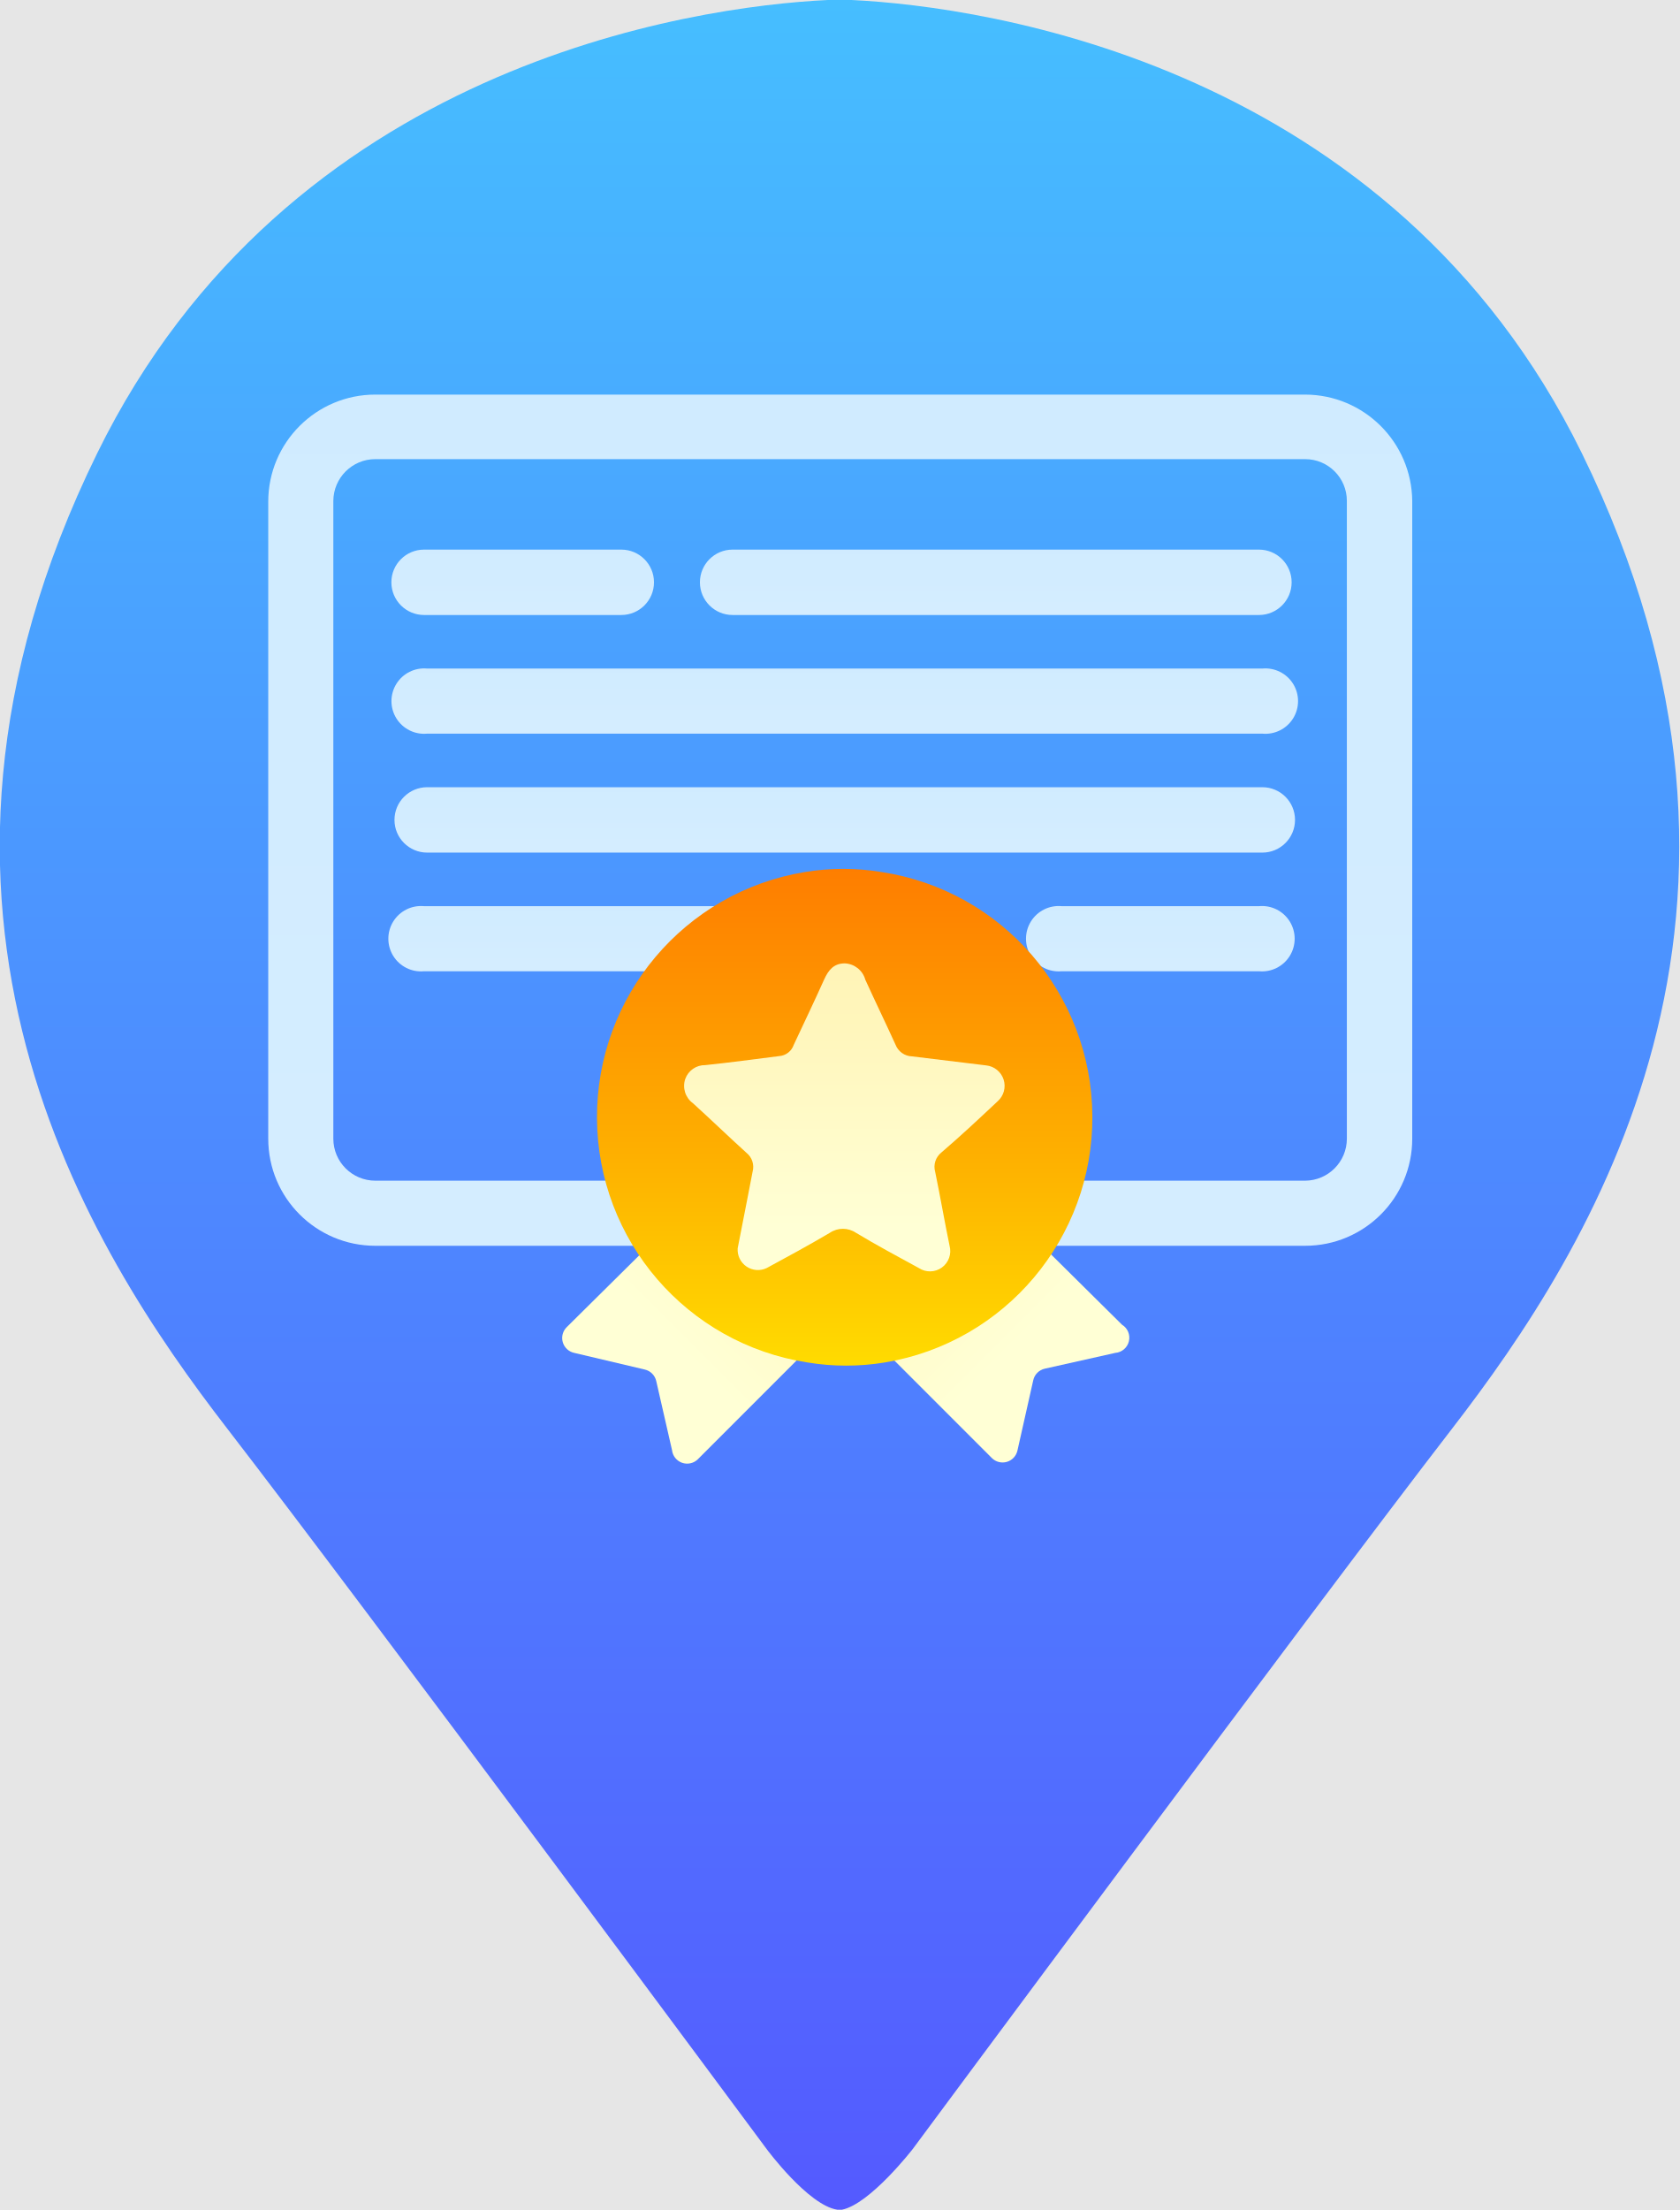
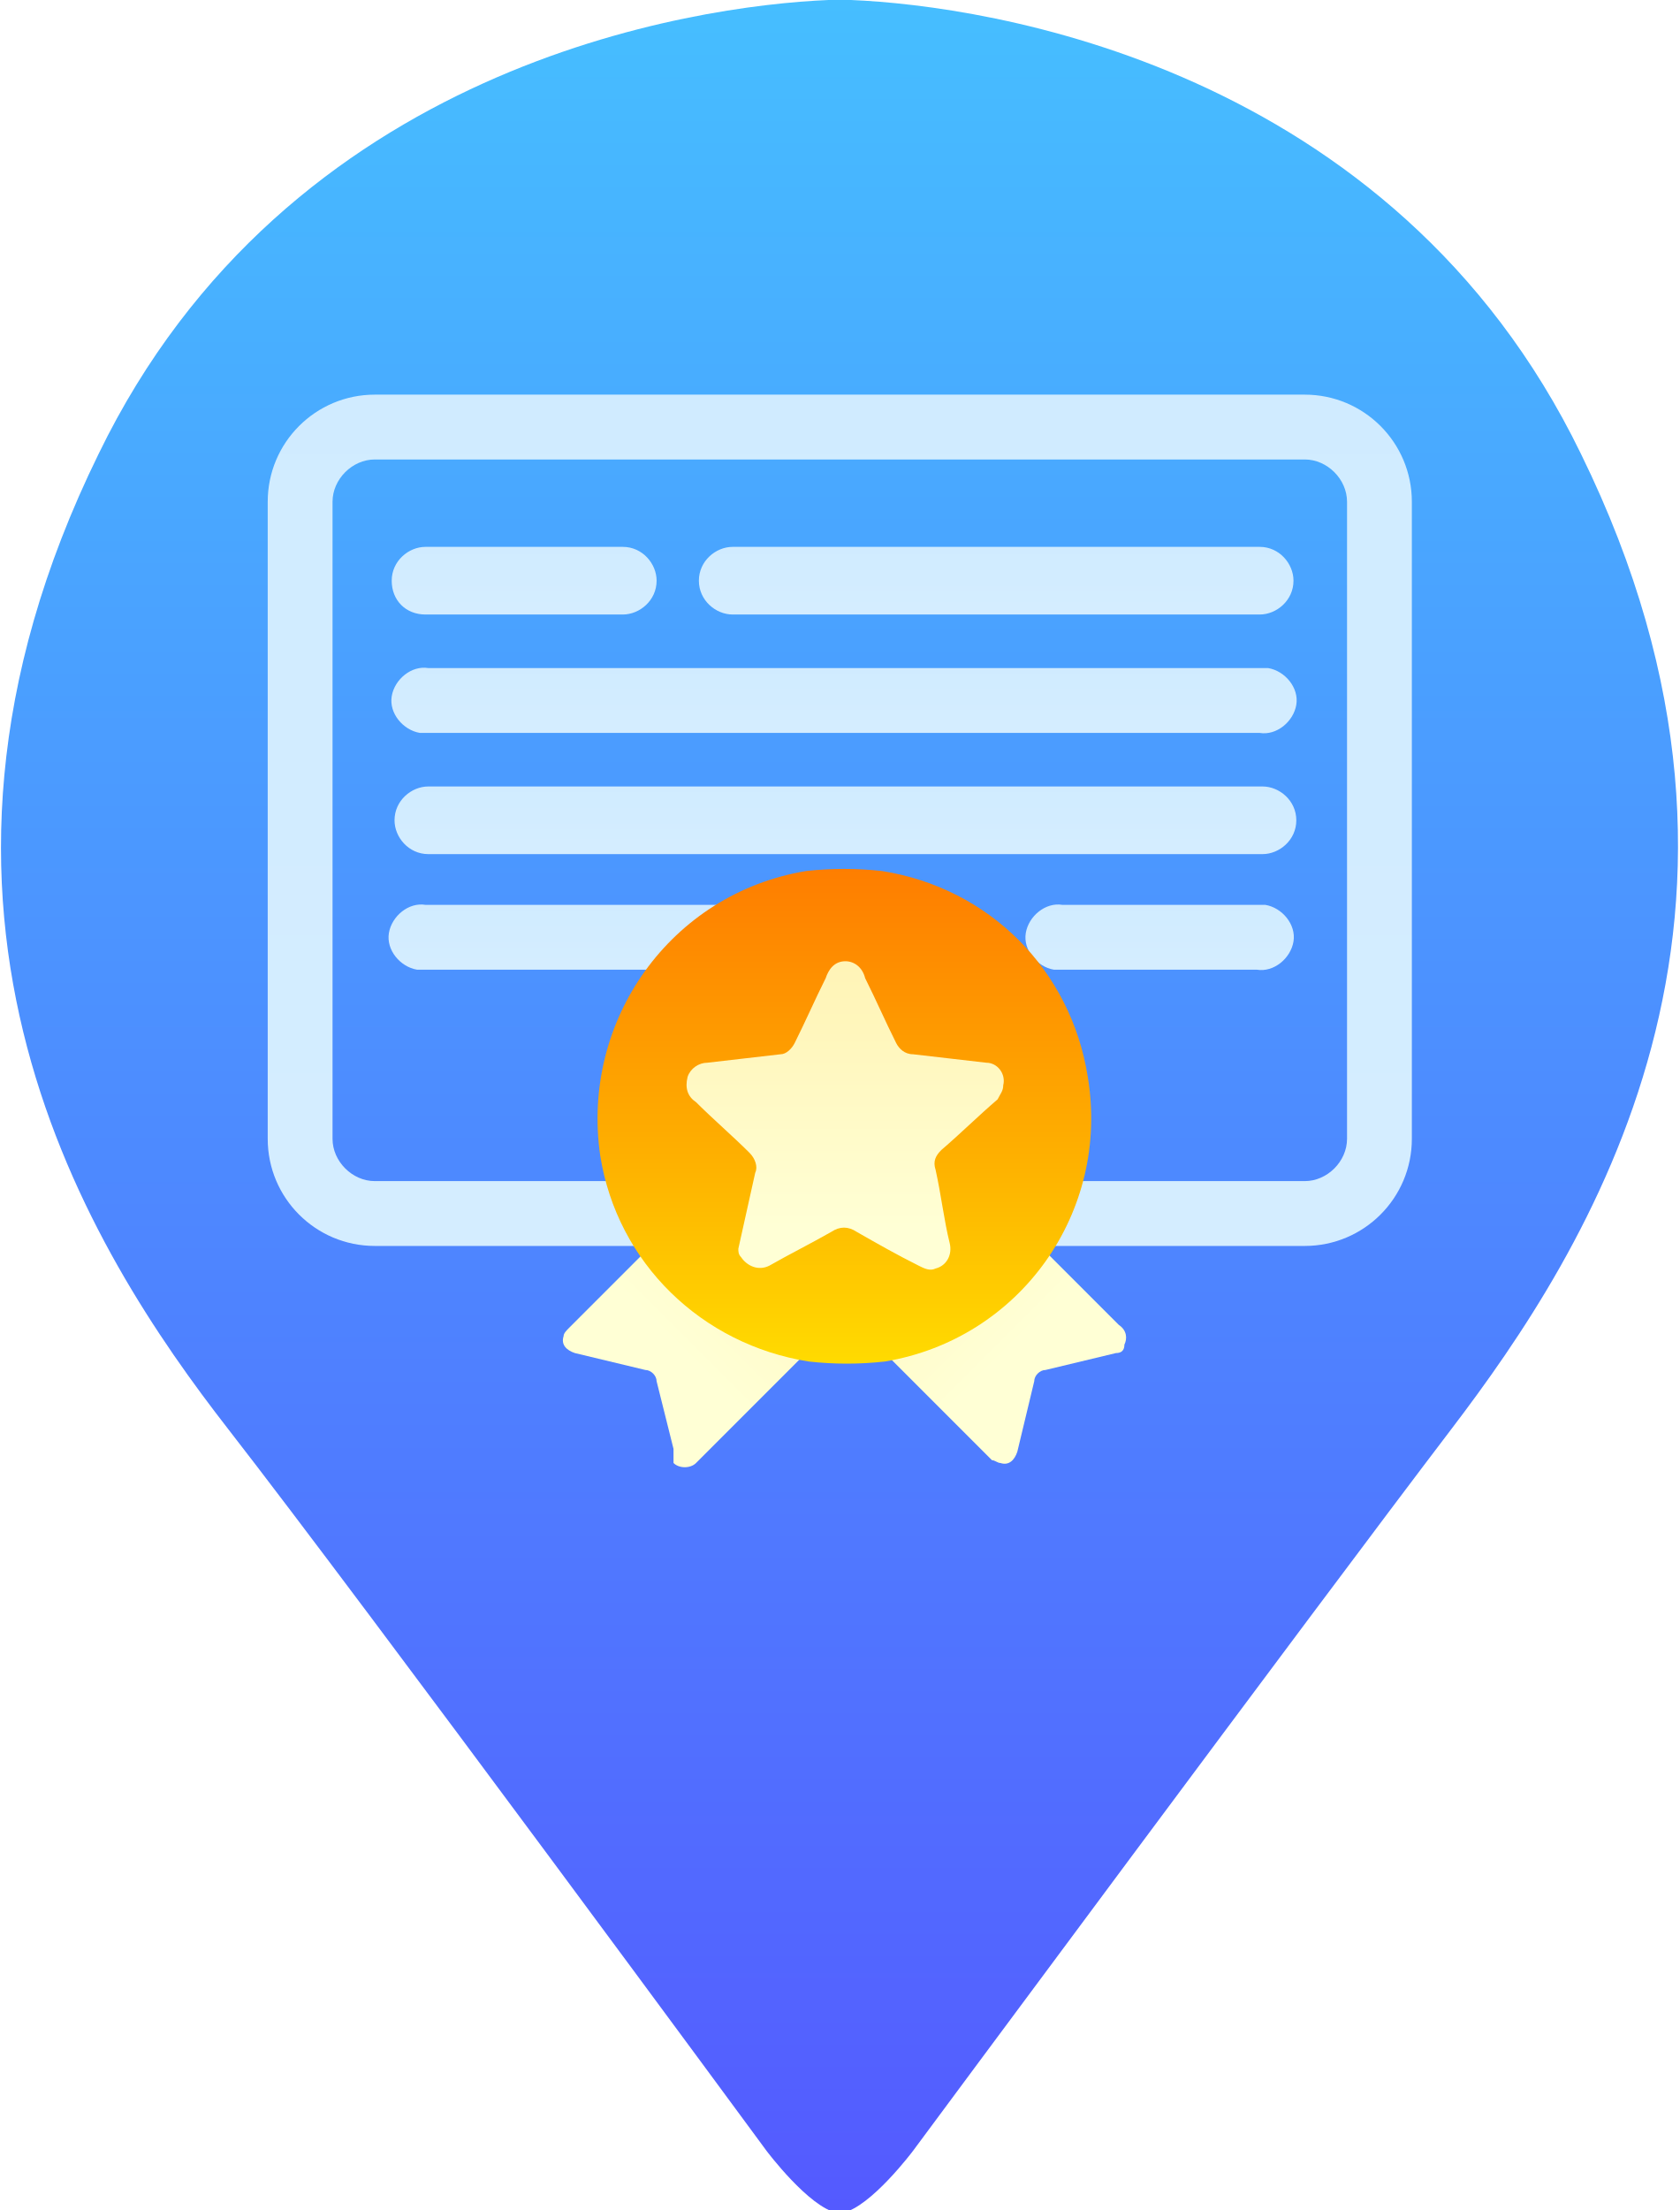
- <svg xmlns="http://www.w3.org/2000/svg" xmlns:xlink="http://www.w3.org/1999/xlink" viewBox="0 0 59.6 78.41">
-   <defs>
-     <style>.cls-1{fill:#e6e6e6;}.cls-2{fill:url(#未命名漸層_53);}.cls-3{fill:url(#未命名漸層_68);}.cls-4{fill:url(#未命名漸層_68-2);}.cls-5{fill:url(#未命名漸層_68-3);}.cls-6{fill:url(#未命名漸層_68-4);}.cls-7{fill:url(#未命名漸層_68-5);}.cls-8{fill:url(#未命名漸層_68-6);}.cls-9{fill:url(#未命名漸層_68-7);}.cls-10{fill:url(#未命名漸層_61);}.cls-11{fill:url(#未命名漸層_61-2);}.cls-12{fill:url(#未命名漸層_2);}.cls-13{fill:url(#未命名漸層_61-3);}</style>
-     <linearGradient id="未命名漸層_53" x1="29.8" y1="78.41" x2="29.8" gradientUnits="userSpaceOnUse">
-       <stop offset="0" stop-color="#545aff" />
-       <stop offset="1" stop-color="#46beff" />
+ <svg xmlns="http://www.w3.org/2000/svg" version="1.1" id="圖層_1" x="0px" y="0px" viewBox="0 0 59.6 78.4" style="enable-background:new 0 0 59.6 78.4;" xml:space="preserve">
+   <style type="text/css">
+ 	.st0{fill:url(#SVGID_1_);}
+ 	.st1{fill:url(#SVGID_2_);}
+ 	.st2{fill:url(#SVGID_3_);}
+ 	.st3{fill:url(#SVGID_4_);}
+ 	.st4{fill:url(#SVGID_5_);}
+ 	.st5{fill:url(#SVGID_6_);}
+ 	.st6{fill:url(#SVGID_7_);}
+ 	.st7{fill:url(#SVGID_8_);}
+ 	.st8{fill:url(#SVGID_9_);}
+ 	.st9{fill:url(#SVGID_10_);}
+ 	.st10{fill:url(#SVGID_11_);}
+ 	.st11{fill:url(#SVGID_12_);}
+ </style>
+   <g id="圖層_2_1_">
+     <linearGradient id="SVGID_1_" gradientUnits="userSpaceOnUse" x1="29.794" y1="-0.51" x2="29.794" y2="77.89" gradientTransform="matrix(1 0 0 -1 0 77.8898)">
+       <stop offset="0" style="stop-color:#545AFF" />
+       <stop offset="1" style="stop-color:#46BEFF" />
    </linearGradient>
-     <linearGradient id="未命名漸層_68" x1="29.8" y1="-281.28" x2="29.8" y2="112.61" gradientUnits="userSpaceOnUse">
-       <stop offset="0" stop-color="#aedcff" />
-       <stop offset="0.3" stop-color="#b8e1ff" />
-       <stop offset="0.82" stop-color="#d4edff" />
-       <stop offset="1" stop-color="#dff2ff" />
+     <path class="st0" d="M56.1,16.1C49.4,2.3,35,0.2,30.2,0l0,0h-0.8l0,0C24.6,0.2,10.2,2.3,3.5,16.1c-8,16.3-0.3,28.3,4.6,34.6   s19.1,25.6,19.1,25.6s1.5,2,2.5,2.2h0.2c1-0.2,2.5-2.2,2.5-2.2S46.7,57,51.5,50.7S64.1,32.4,56.1,16.1z" />
+     <linearGradient id="SVGID_2_" gradientUnits="userSpaceOnUse" x1="29.82" y1="359.17" x2="29.82" y2="-34.72" gradientTransform="matrix(1 0 0 -1 0 77.8898)">
+       <stop offset="0" style="stop-color:#AEDCFF" />
+       <stop offset="0.3" style="stop-color:#B8E1FF" />
+       <stop offset="0.82" style="stop-color:#D4EDFF" />
+       <stop offset="1" style="stop-color:#DFF2FF" />
    </linearGradient>
-     <linearGradient id="未命名漸層_68-2" x1="35.35" y1="-3.13" x2="35.35" y2="27.06" xlink:href="#未命名漸層_68" />
-     <linearGradient id="未命名漸層_68-3" x1="18.55" y1="-3.13" x2="18.55" y2="27.06" xlink:href="#未命名漸層_68" />
-     <linearGradient id="未命名漸層_68-4" x1="24.38" y1="9.51" x2="24.38" y2="39.71" xlink:href="#未命名漸層_68" />
-     <linearGradient id="未命名漸層_68-5" x1="41.18" y1="9.51" x2="41.18" y2="39.71" xlink:href="#未命名漸層_68" />
-     <linearGradient id="未命名漸層_68-6" x1="29.98" y1="1.08" x2="29.98" y2="31.28" xlink:href="#未命名漸層_68" />
-     <linearGradient id="未命名漸層_68-7" x1="29.98" y1="5.3" x2="29.98" y2="35.49" xlink:href="#未命名漸層_68" />
-     <linearGradient id="未命名漸層_61" x1="158.86" y1="296.12" x2="158.86" y2="316.16" gradientTransform="translate(133.14 -285.96) rotate(45)" gradientUnits="userSpaceOnUse">
-       <stop offset="0.19" stop-color="#fff2b2" />
-       <stop offset="0.45" stop-color="#fff6bc" />
-       <stop offset="0.85" stop-color="#ffffd5" />
+     <path class="st1" d="M46.3,14h-33c-2.1,0-3.8,1.7-3.8,3.8v22.6c0,2.1,1.7,3.8,3.8,3.8h33c2.1,0,3.8-1.7,3.8-3.8V17.8   C50.1,15.7,48.4,14,46.3,14z M47.8,40.4c0,0.8-0.7,1.5-1.5,1.5h-33c-0.8,0-1.5-0.7-1.5-1.5l0,0V17.8c0-0.8,0.7-1.5,1.5-1.5h33   c0.8,0,1.5,0.7,1.5,1.5V40.4z" />
+     <linearGradient id="SVGID_3_" gradientUnits="userSpaceOnUse" x1="35.34" y1="81.02" x2="35.34" y2="50.83" gradientTransform="matrix(1 0 0 -1 0 77.8898)">
+       <stop offset="0" style="stop-color:#AEDCFF" />
+       <stop offset="0.3" style="stop-color:#B8E1FF" />
+       <stop offset="0.82" style="stop-color:#D4EDFF" />
+       <stop offset="1" style="stop-color:#DFF2FF" />
    </linearGradient>
-     <linearGradient id="未命名漸層_61-2" x1="119.9" y1="-244.79" x2="119.9" y2="-224.76" gradientTransform="translate(112.19 293.64) rotate(-45)" xlink:href="#未命名漸層_61" />
-     <linearGradient id="未命名漸層_2" x1="29.98" y1="13.61" x2="29.98" y2="56.45" gradientUnits="userSpaceOnUse">
-       <stop offset="0.18" stop-color="#fd5d00" />
-       <stop offset="0.27" stop-color="#fd6700" />
-       <stop offset="0.43" stop-color="#fe8300" />
-       <stop offset="0.64" stop-color="#feb000" />
-       <stop offset="0.82" stop-color="#fd0" />
+     <path class="st2" d="M26,21.8h18.7c0.6,0,1.2-0.5,1.2-1.2c0-0.6-0.5-1.2-1.2-1.2c0,0,0,0,0,0H26c-0.6,0-1.2,0.5-1.2,1.2   C24.8,21.3,25.4,21.8,26,21.8z" />
+     <linearGradient id="SVGID_4_" gradientUnits="userSpaceOnUse" x1="18.55" y1="81.02" x2="18.55" y2="50.83" gradientTransform="matrix(1 0 0 -1 0 77.8898)">
+       <stop offset="0" style="stop-color:#AEDCFF" />
+       <stop offset="0.3" style="stop-color:#B8E1FF" />
+       <stop offset="0.82" style="stop-color:#D4EDFF" />
+       <stop offset="1" style="stop-color:#DFF2FF" />
    </linearGradient>
-     <linearGradient id="未命名漸層_61-3" x1="29.98" y1="28.65" x2="29.98" y2="46.18" gradientTransform="matrix(1, 0, 0, 1, 0, 0)" xlink:href="#未命名漸層_61" />
-   </defs>
-   <g id="圖層_3" data-name="圖層 3">
-     <rect class="cls-1" x="-232.91" y="-148.79" width="702.75" height="269.75" />
-   </g>
-   <g id="圖層_2" data-name="圖層 2">
-     <path class="cls-2" d="M56.14,16.08C49.38,2.3,35,.23,30.22,0V0h-.84V0C24.58.23,10.21,2.3,3.45,16.08c-8,16.29-.27,28.28,4.61,34.6S27.21,76.25,27.21,76.25s1.48,2,2.51,2.15h.16c1-.2,2.51-2.15,2.51-2.15S46.66,57,51.54,50.68,64.13,32.37,56.14,16.08Z" />
-     <path class="cls-3" d="M46.32,14h-33a3.8,3.8,0,0,0-3.8,3.8v22.6a3.8,3.8,0,0,0,3.8,3.8h33a3.8,3.8,0,0,0,3.8-3.8V17.77A3.81,3.81,0,0,0,46.32,14Zm1.48,26.4a1.49,1.49,0,0,1-1.48,1.49h-33a1.49,1.49,0,0,1-1.49-1.49V17.77a1.49,1.49,0,0,1,1.49-1.48h33a1.48,1.48,0,0,1,1.48,1.48Z" />
-     <path class="cls-4" d="M26,21.82H44.68a1.16,1.16,0,1,0,0-2.32H26a1.16,1.16,0,0,0,0,2.32Z" />
-     <path class="cls-5" d="M15.05,21.82h7a1.16,1.16,0,0,0,0-2.32h-7a1.16,1.16,0,0,0,0,2.32Z" />
-     <path class="cls-6" d="M33.71,32.15H15.05a1.16,1.16,0,1,0,0,2.31H33.71a1.16,1.16,0,1,0,0-2.31Z" />
-     <path class="cls-7" d="M44.68,32.15h-7a1.16,1.16,0,1,0,0,2.31h7a1.16,1.16,0,1,0,0-2.31Z" />
-     <path class="cls-8" d="M44.8,23.72H15.16a1.16,1.16,0,1,0,0,2.31H44.8a1.16,1.16,0,1,0,0-2.31Z" />
-     <path class="cls-9" d="M44.8,27.93H15.16a1.16,1.16,0,0,0,0,2.32H44.8a1.16,1.16,0,1,0,0-2.32Z" />
-     <path class="cls-10" d="M23.85,51.45,23.29,49a.54.54,0,0,0-.41-.41L20.38,48a.54.54,0,0,1-.26-.92l5.05-5a.53.53,0,0,1,.77,0l3.88,3.87a.55.55,0,0,1,0,.77l-5.06,5.06A.54.54,0,0,1,23.85,51.45Z" />
-     <path class="cls-11" d="M39.58,48l-2.5.56a.54.54,0,0,0-.41.41l-.56,2.49a.54.54,0,0,1-.91.27l-5.06-5.06a.55.55,0,0,1,0-.77L34,42a.53.53,0,0,1,.77,0l5.05,5A.54.54,0,0,1,39.58,48Z" />
-     <path class="cls-12" d="M31.29,30.94a8.34,8.34,0,0,0-2.73,0,8.81,8.81,0,0,0,.1,17.4,8.4,8.4,0,0,0,2.74,0,8.81,8.81,0,0,0-.11-17.4Z" />
-     <path class="cls-13" d="M26.18,44.29l.35-1.79.18-.93a.64.64,0,0,0-.22-.67c-.64-.58-1.26-1.18-1.9-1.76a.76.76,0,0,1-.27-.86.74.74,0,0,1,.71-.49c.87-.09,1.74-.21,2.62-.32a.59.59,0,0,0,.52-.4c.36-.77.73-1.54,1.08-2.32.15-.33.34-.57.73-.57a.79.79,0,0,1,.73.58c.35.77.72,1.53,1.07,2.3a.65.65,0,0,0,.59.42L35,37.8a.73.73,0,0,1,.41,1.27c-.65.61-1.3,1.22-2,1.82a.65.65,0,0,0-.22.69c.18.87.33,1.75.51,2.62a.72.72,0,0,1-1.09.79c-.75-.41-1.5-.81-2.23-1.25a.83.83,0,0,0-.93,0c-.73.43-1.48.84-2.24,1.25A.72.72,0,0,1,26.18,44.29Z" />
+     <path class="st3" d="M15.1,21.8h7c0.6,0,1.2-0.5,1.2-1.2c0-0.6-0.5-1.2-1.2-1.2h-7c-0.6,0-1.2,0.5-1.2,1.2   C13.9,21.3,14.4,21.8,15.1,21.8z" />
+     <linearGradient id="SVGID_5_" gradientUnits="userSpaceOnUse" x1="24.38" y1="68.38" x2="24.38" y2="38.18" gradientTransform="matrix(1 0 0 -1 0 77.8898)">
+       <stop offset="0" style="stop-color:#AEDCFF" />
+       <stop offset="0.3" style="stop-color:#B8E1FF" />
+       <stop offset="0.82" style="stop-color:#D4EDFF" />
+       <stop offset="1" style="stop-color:#DFF2FF" />
+     </linearGradient>
+     <path class="st4" d="M33.7,32.1H15.1c-0.6-0.1-1.2,0.4-1.3,1c-0.1,0.6,0.4,1.2,1,1.3c0.1,0,0.1,0,0.2,0h18.7c0.6,0.1,1.2-0.4,1.3-1   s-0.4-1.2-1-1.3C33.9,32.1,33.8,32.1,33.7,32.1z" />
+     <linearGradient id="SVGID_6_" gradientUnits="userSpaceOnUse" x1="41.18" y1="68.38" x2="41.18" y2="38.18" gradientTransform="matrix(1 0 0 -1 0 77.8898)">
+       <stop offset="0" style="stop-color:#AEDCFF" />
+       <stop offset="0.3" style="stop-color:#B8E1FF" />
+       <stop offset="0.82" style="stop-color:#D4EDFF" />
+       <stop offset="1" style="stop-color:#DFF2FF" />
+     </linearGradient>
+     <path class="st5" d="M44.7,32.1h-7c-0.6-0.1-1.2,0.4-1.3,1s0.4,1.2,1,1.3c0.1,0,0.1,0,0.2,0h7c0.6,0.1,1.2-0.4,1.3-1   s-0.4-1.2-1-1.3C44.8,32.1,44.8,32.1,44.7,32.1z" />
+     <linearGradient id="SVGID_7_" gradientUnits="userSpaceOnUse" x1="29.98" y1="76.81" x2="29.98" y2="46.61" gradientTransform="matrix(1 0 0 -1 0 77.8898)">
+       <stop offset="0" style="stop-color:#AEDCFF" />
+       <stop offset="0.3" style="stop-color:#B8E1FF" />
+       <stop offset="0.82" style="stop-color:#D4EDFF" />
+       <stop offset="1" style="stop-color:#DFF2FF" />
+     </linearGradient>
+     <path class="st6" d="M44.8,23.7H15.2c-0.6-0.1-1.2,0.4-1.3,1c-0.1,0.6,0.4,1.2,1,1.3c0.1,0,0.1,0,0.2,0h29.6c0.6,0.1,1.2-0.4,1.3-1   c0.1-0.6-0.4-1.2-1-1.3C44.9,23.7,44.9,23.7,44.8,23.7z" />
+     <linearGradient id="SVGID_8_" gradientUnits="userSpaceOnUse" x1="29.98" y1="72.59" x2="29.98" y2="42.4" gradientTransform="matrix(1 0 0 -1 0 77.8898)">
+       <stop offset="0" style="stop-color:#AEDCFF" />
+       <stop offset="0.3" style="stop-color:#B8E1FF" />
+       <stop offset="0.82" style="stop-color:#D4EDFF" />
+       <stop offset="1" style="stop-color:#DFF2FF" />
+     </linearGradient>
+     <path class="st7" d="M44.8,27.9H15.2c-0.6,0-1.2,0.5-1.2,1.2c0,0.6,0.5,1.2,1.2,1.2h29.6c0.6,0,1.2-0.5,1.2-1.2   C46,28.4,45.4,27.9,44.8,27.9C44.8,27.9,44.8,27.9,44.8,27.9z" />
+     <linearGradient id="SVGID_9_" gradientUnits="userSpaceOnUse" x1="350.792" y1="82.453" x2="350.792" y2="62.413" gradientTransform="matrix(0.7071 0.7071 0.7071 -0.7071 -270.2537 -153.9713)">
+       <stop offset="0.19" style="stop-color:#FFF2B2" />
+       <stop offset="0.45" style="stop-color:#FFF6BC" />
+       <stop offset="0.85" style="stop-color:#FFFFD5" />
+     </linearGradient>
+     <path class="st8" d="M23.9,51.4L23.3,49c0-0.2-0.2-0.4-0.4-0.4L20.4,48c-0.3-0.1-0.5-0.3-0.4-0.6c0-0.1,0.1-0.2,0.2-0.3l5-5   c0.2-0.2,0.5-0.2,0.7,0c0,0,0,0,0,0l3.9,3.9c0.2,0.2,0.2,0.6,0,0.8l-5.1,5.1c-0.2,0.2-0.6,0.2-0.8,0C23.9,51.7,23.9,51.6,23.9,51.4   z" />
+     <linearGradient id="SVGID_10_" gradientUnits="userSpaceOnUse" x1="-228.388" y1="245.767" x2="-228.388" y2="225.737" gradientTransform="matrix(0.7071 -0.7071 -0.7071 -0.7071 359.1787 48.0337)">
+       <stop offset="0.19" style="stop-color:#FFF2B2" />
+       <stop offset="0.45" style="stop-color:#FFF6BC" />
+       <stop offset="0.85" style="stop-color:#FFFFD5" />
+     </linearGradient>
+     <path class="st9" d="M39.6,48l-2.5,0.6c-0.2,0-0.4,0.2-0.4,0.4l-0.6,2.5c-0.1,0.3-0.3,0.5-0.6,0.4c-0.1,0-0.2-0.1-0.3-0.1l-5.1-5.1   c-0.2-0.2-0.2-0.6,0-0.8L34,42c0.2-0.2,0.5-0.2,0.7,0c0,0,0,0,0,0l5,5c0.3,0.2,0.3,0.5,0.2,0.7C39.9,47.9,39.8,48,39.6,48z" />
+     <linearGradient id="SVGID_11_" gradientUnits="userSpaceOnUse" x1="29.978" y1="64.28" x2="29.978" y2="21.44" gradientTransform="matrix(1 0 0 -1 0 77.8898)">
+       <stop offset="0.18" style="stop-color:#FD5D00" />
+       <stop offset="0.27" style="stop-color:#FD6700" />
+       <stop offset="0.43" style="stop-color:#FE8300" />
+       <stop offset="0.64" style="stop-color:#FEB000" />
+       <stop offset="0.82" style="stop-color:#FFDD00" />
+     </linearGradient>
+     <path class="st10" d="M31.3,30.9c-0.9-0.1-1.8-0.1-2.7,0c-4.8,0.8-8,5.3-7.3,10.1c0.6,3.8,3.6,6.7,7.4,7.3c0.9,0.1,1.8,0.1,2.7,0   c4.8-0.8,8-5.3,7.2-10.1C38,34.4,35.1,31.5,31.3,30.9z" />
+     <linearGradient id="SVGID_12_" gradientUnits="userSpaceOnUse" x1="29.966" y1="49.24" x2="29.966" y2="31.71" gradientTransform="matrix(1 0 0 -1 0 77.8898)">
+       <stop offset="0.19" style="stop-color:#FFF2B2" />
+       <stop offset="0.45" style="stop-color:#FFF6BC" />
+       <stop offset="0.85" style="stop-color:#FFFFD5" />
+     </linearGradient>
+     <path class="st11" d="M26.2,44.3l0.4-1.8l0.2-0.9c0.1-0.2,0-0.5-0.2-0.7c-0.6-0.6-1.3-1.2-1.9-1.8c-0.3-0.2-0.4-0.5-0.3-0.9   c0.1-0.3,0.4-0.5,0.7-0.5c0.9-0.1,1.7-0.2,2.6-0.3c0.2,0,0.4-0.2,0.5-0.4c0.4-0.8,0.7-1.5,1.1-2.3c0.1-0.3,0.3-0.6,0.7-0.6   c0.3,0,0.6,0.2,0.7,0.6c0.4,0.8,0.7,1.5,1.1,2.3c0.1,0.2,0.3,0.4,0.6,0.4l2.6,0.3c0.4,0,0.7,0.4,0.6,0.8c0,0.2-0.1,0.3-0.2,0.5   c-0.7,0.6-1.3,1.2-2,1.8c-0.2,0.2-0.3,0.4-0.2,0.7c0.2,0.9,0.3,1.8,0.5,2.6c0.1,0.4-0.1,0.8-0.5,0.9c-0.2,0.1-0.4,0-0.6-0.1   c-0.8-0.4-1.5-0.8-2.2-1.2c-0.3-0.2-0.6-0.2-0.9,0c-0.7,0.4-1.5,0.8-2.2,1.2c-0.4,0.2-0.8,0-1-0.3C26.2,44.5,26.2,44.4,26.2,44.3z" />
  </g>
</svg>
